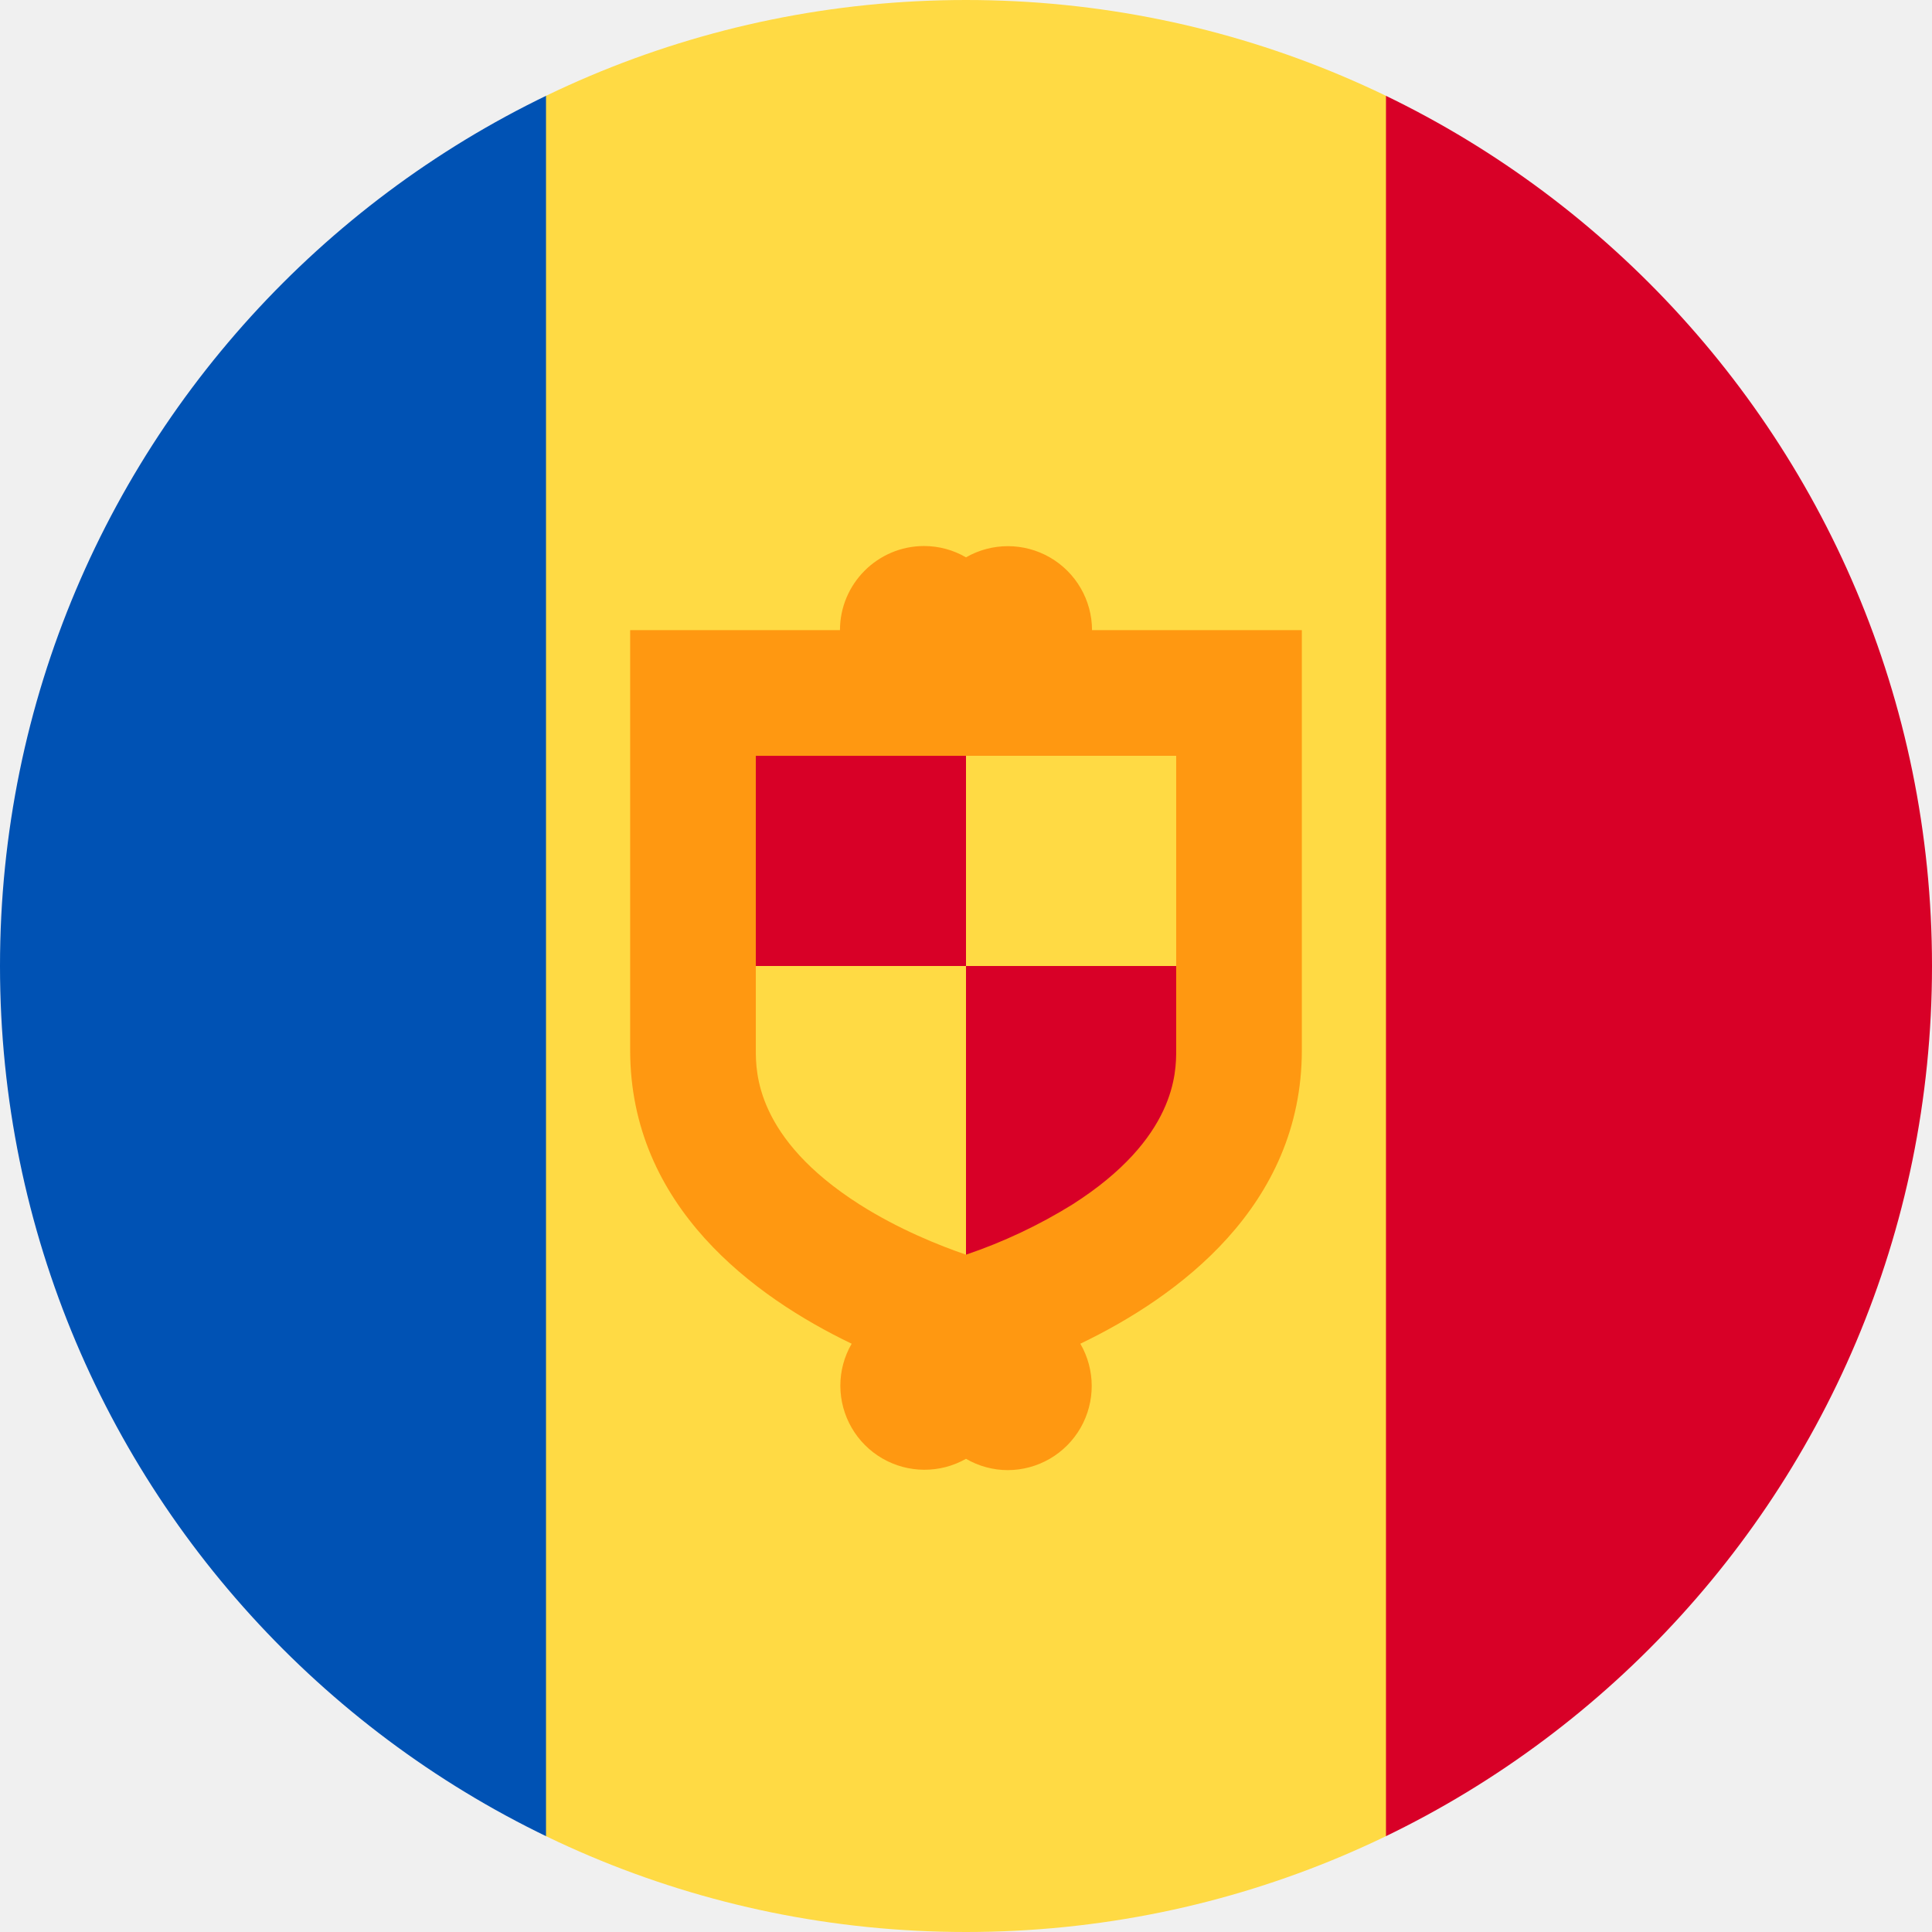
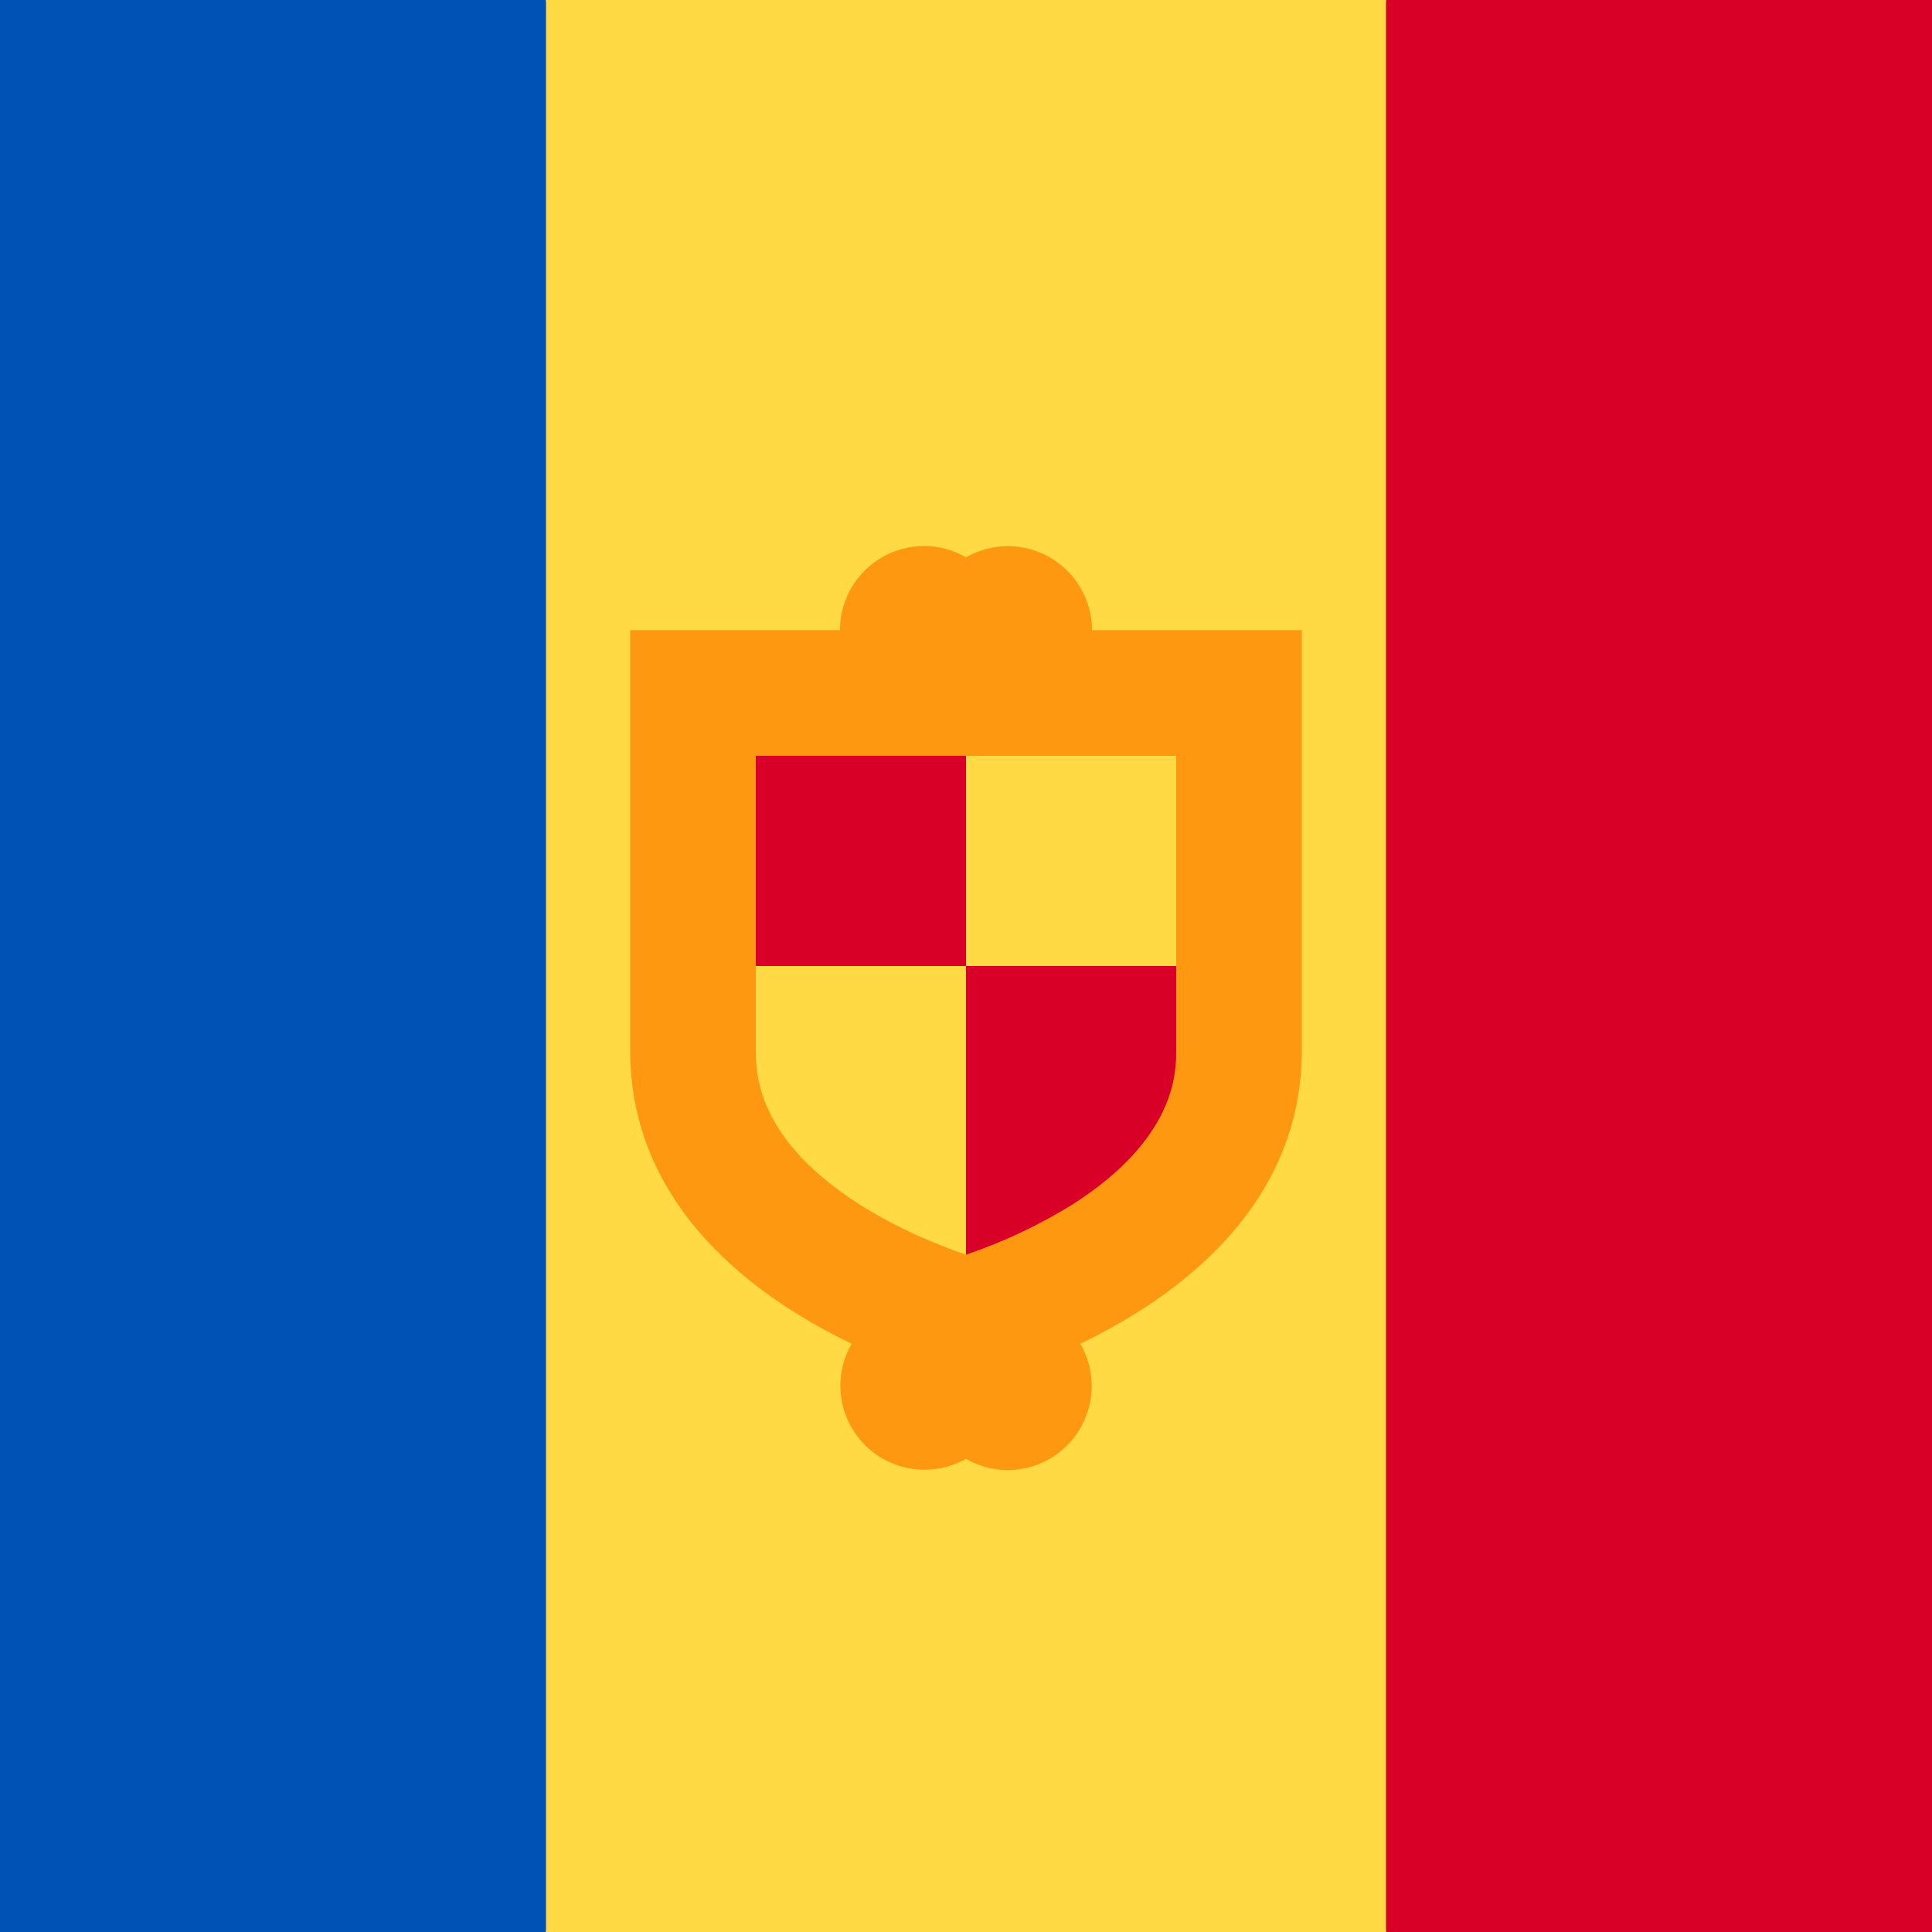
<svg xmlns="http://www.w3.org/2000/svg" width="512" height="512" viewBox="0 0 512 512">
-   <mask id="a">
-     <circle cx="256" cy="256" r="256" fill="#fff" />
-   </mask>
-   <g mask="url(#a)">
+   <g>
    <path fill="#0052b4" d="M0 0h144.7l36 254.6-36 257.4H0z" />
    <path fill="#d80027" d="M367.3 0H512v512H367.3l-29.7-257.3z" />
    <path fill="#ffda44" d="M144.7 0h222.6v512H144.7z" />
    <path fill="#d80027" d="M256 354.5V256h66.8v47.3zm-66.8-165.3H256V256h-66.8z" />
    <path fill="#ff9811" d="M289.4 167a22.3 22.3 0 0 0-33.4-19.3 22.1 22.1 0 0 0-11.1-3c-12.3 0-22.3 10-22.3 22.3H167v111.3c0 41.4 32.9 65.4 58.7 77.8a22.1 22.1 0 0 0-3 11.2 22.3 22.3 0 0 0 33.3 19.3 22.1 22.1 0 0 0 11.1 3 22.3 22.3 0 0 0 19.2-33.5c25.8-12.4 58.7-36.4 58.7-77.8V167zm22.3 111.3c0 5.8 0 23.4-27.5 40.9a136.5 136.5 0 0 1-28.2 13.3c-7-2.4-17.8-6.7-28.2-13.3-27.5-17.5-27.5-35.1-27.5-41v-77.9h111.4z" />
  </g>
</svg>
